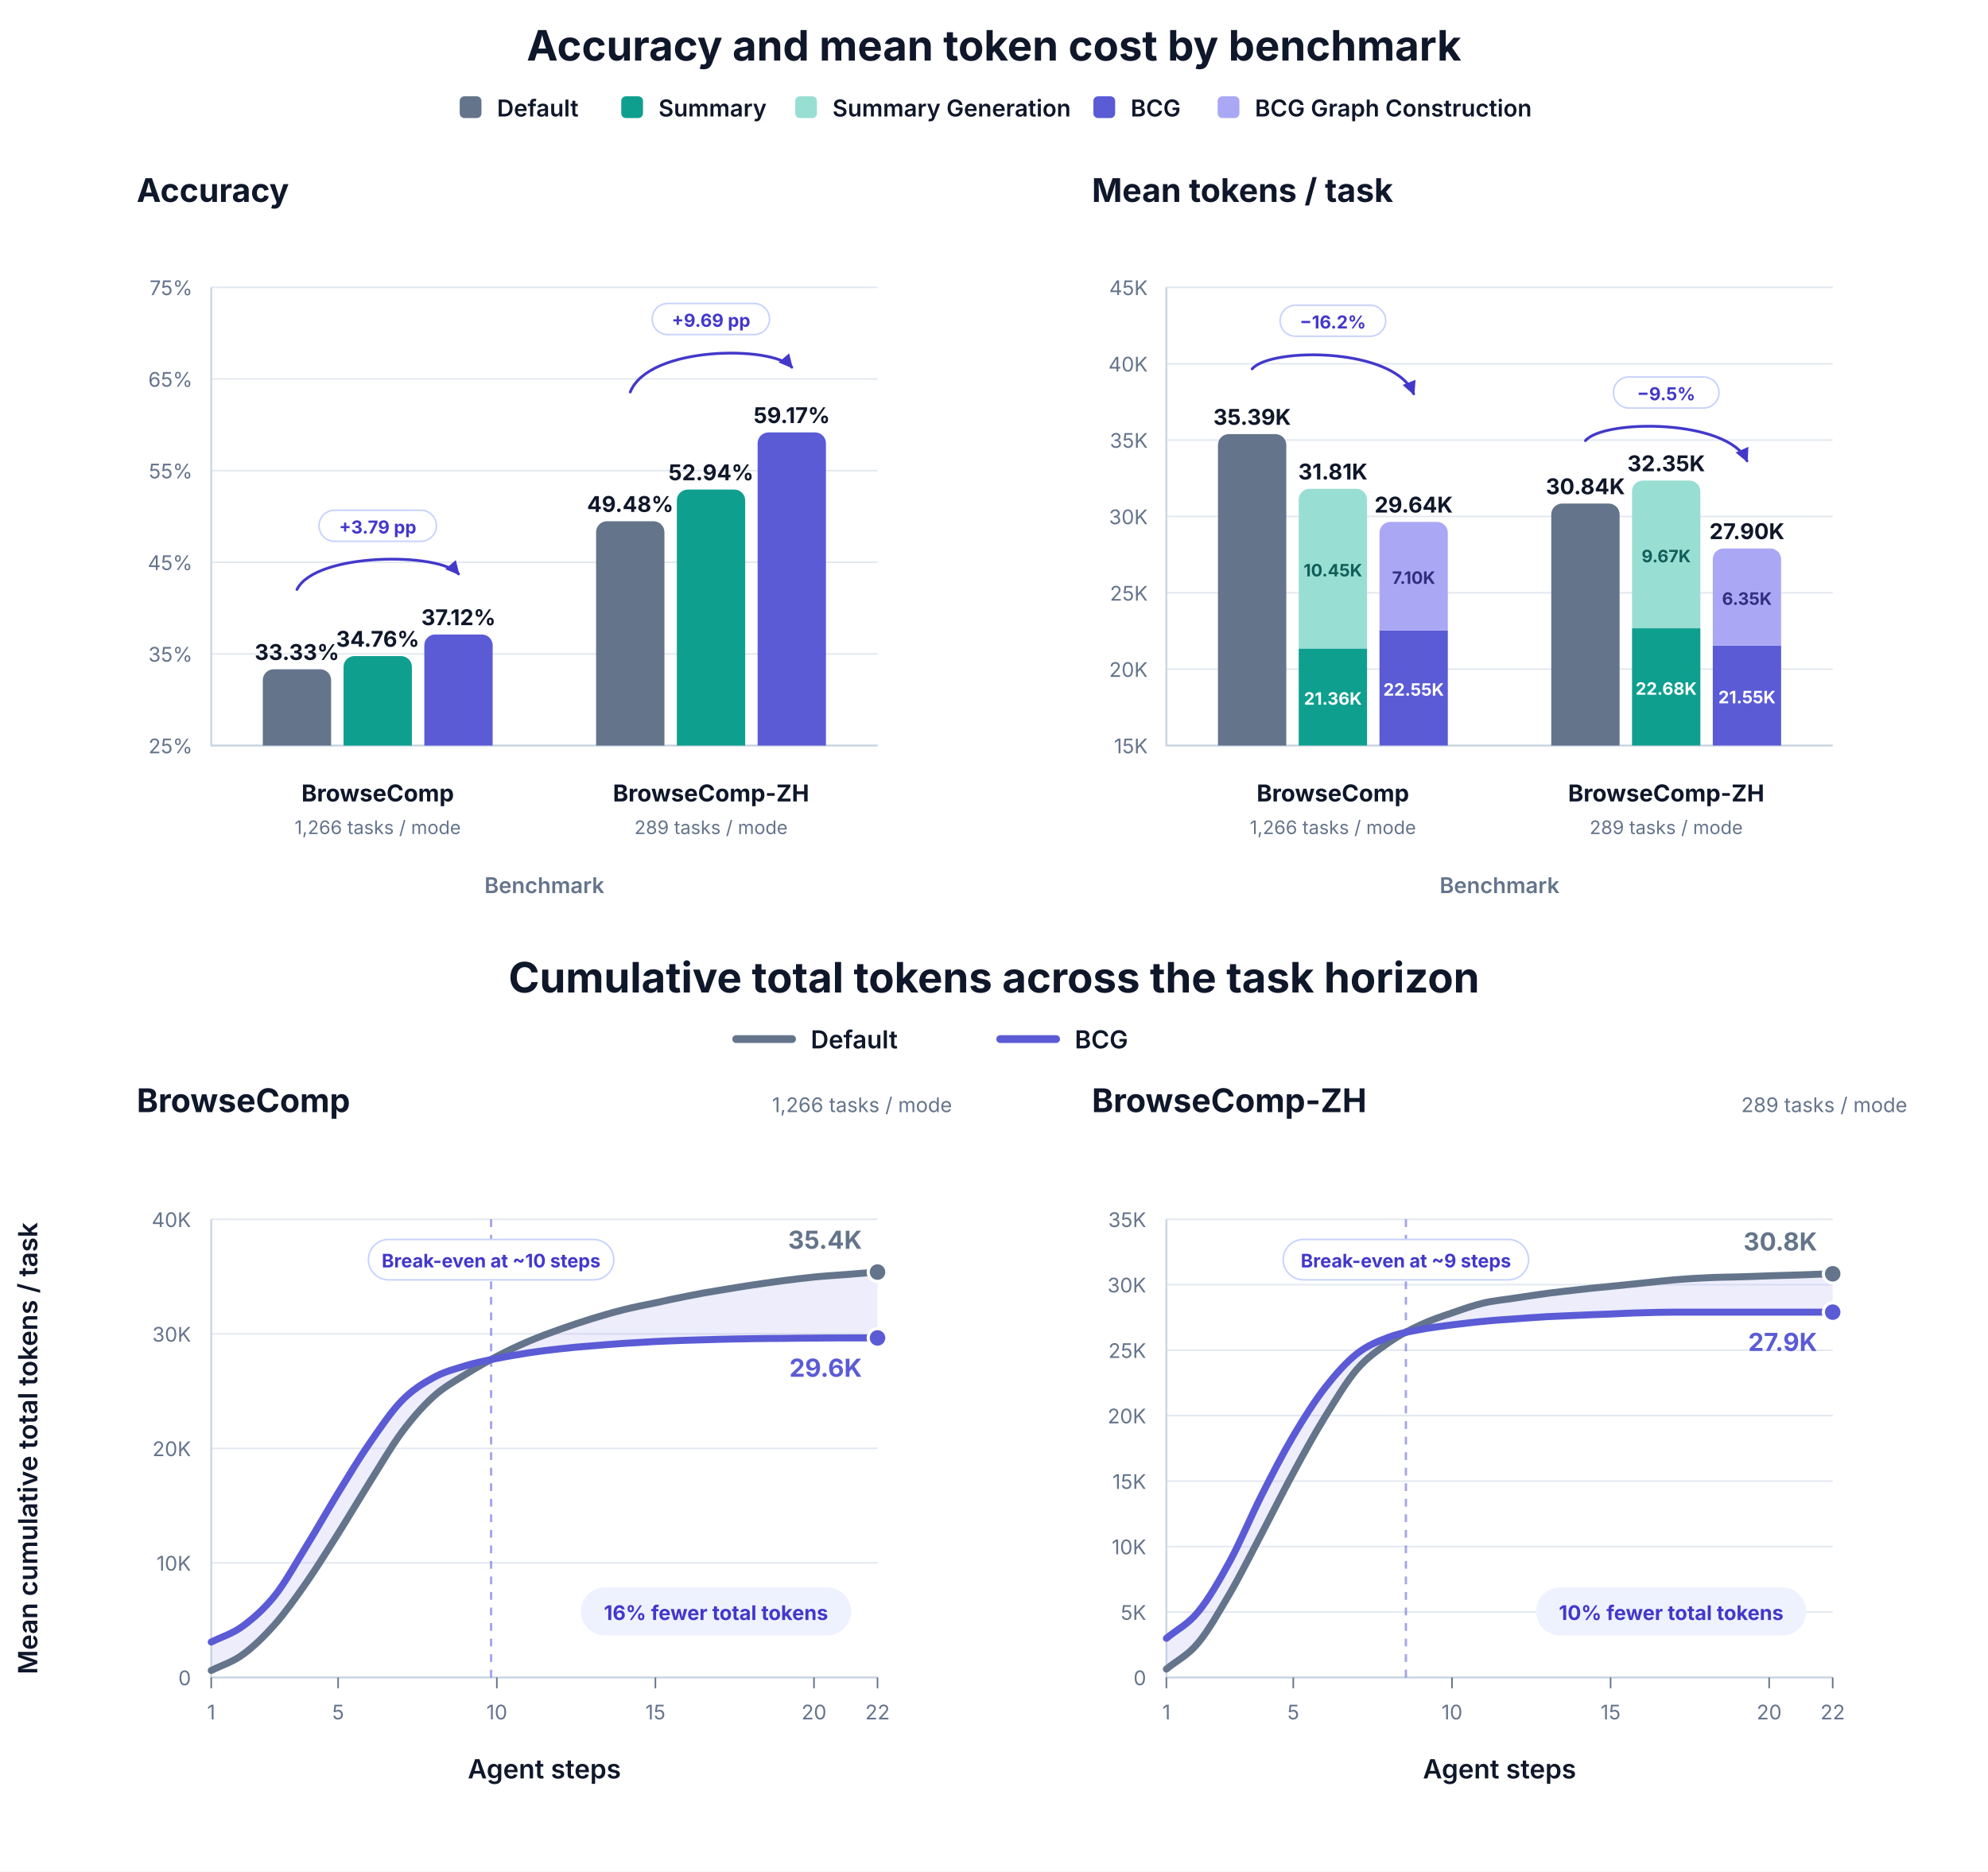
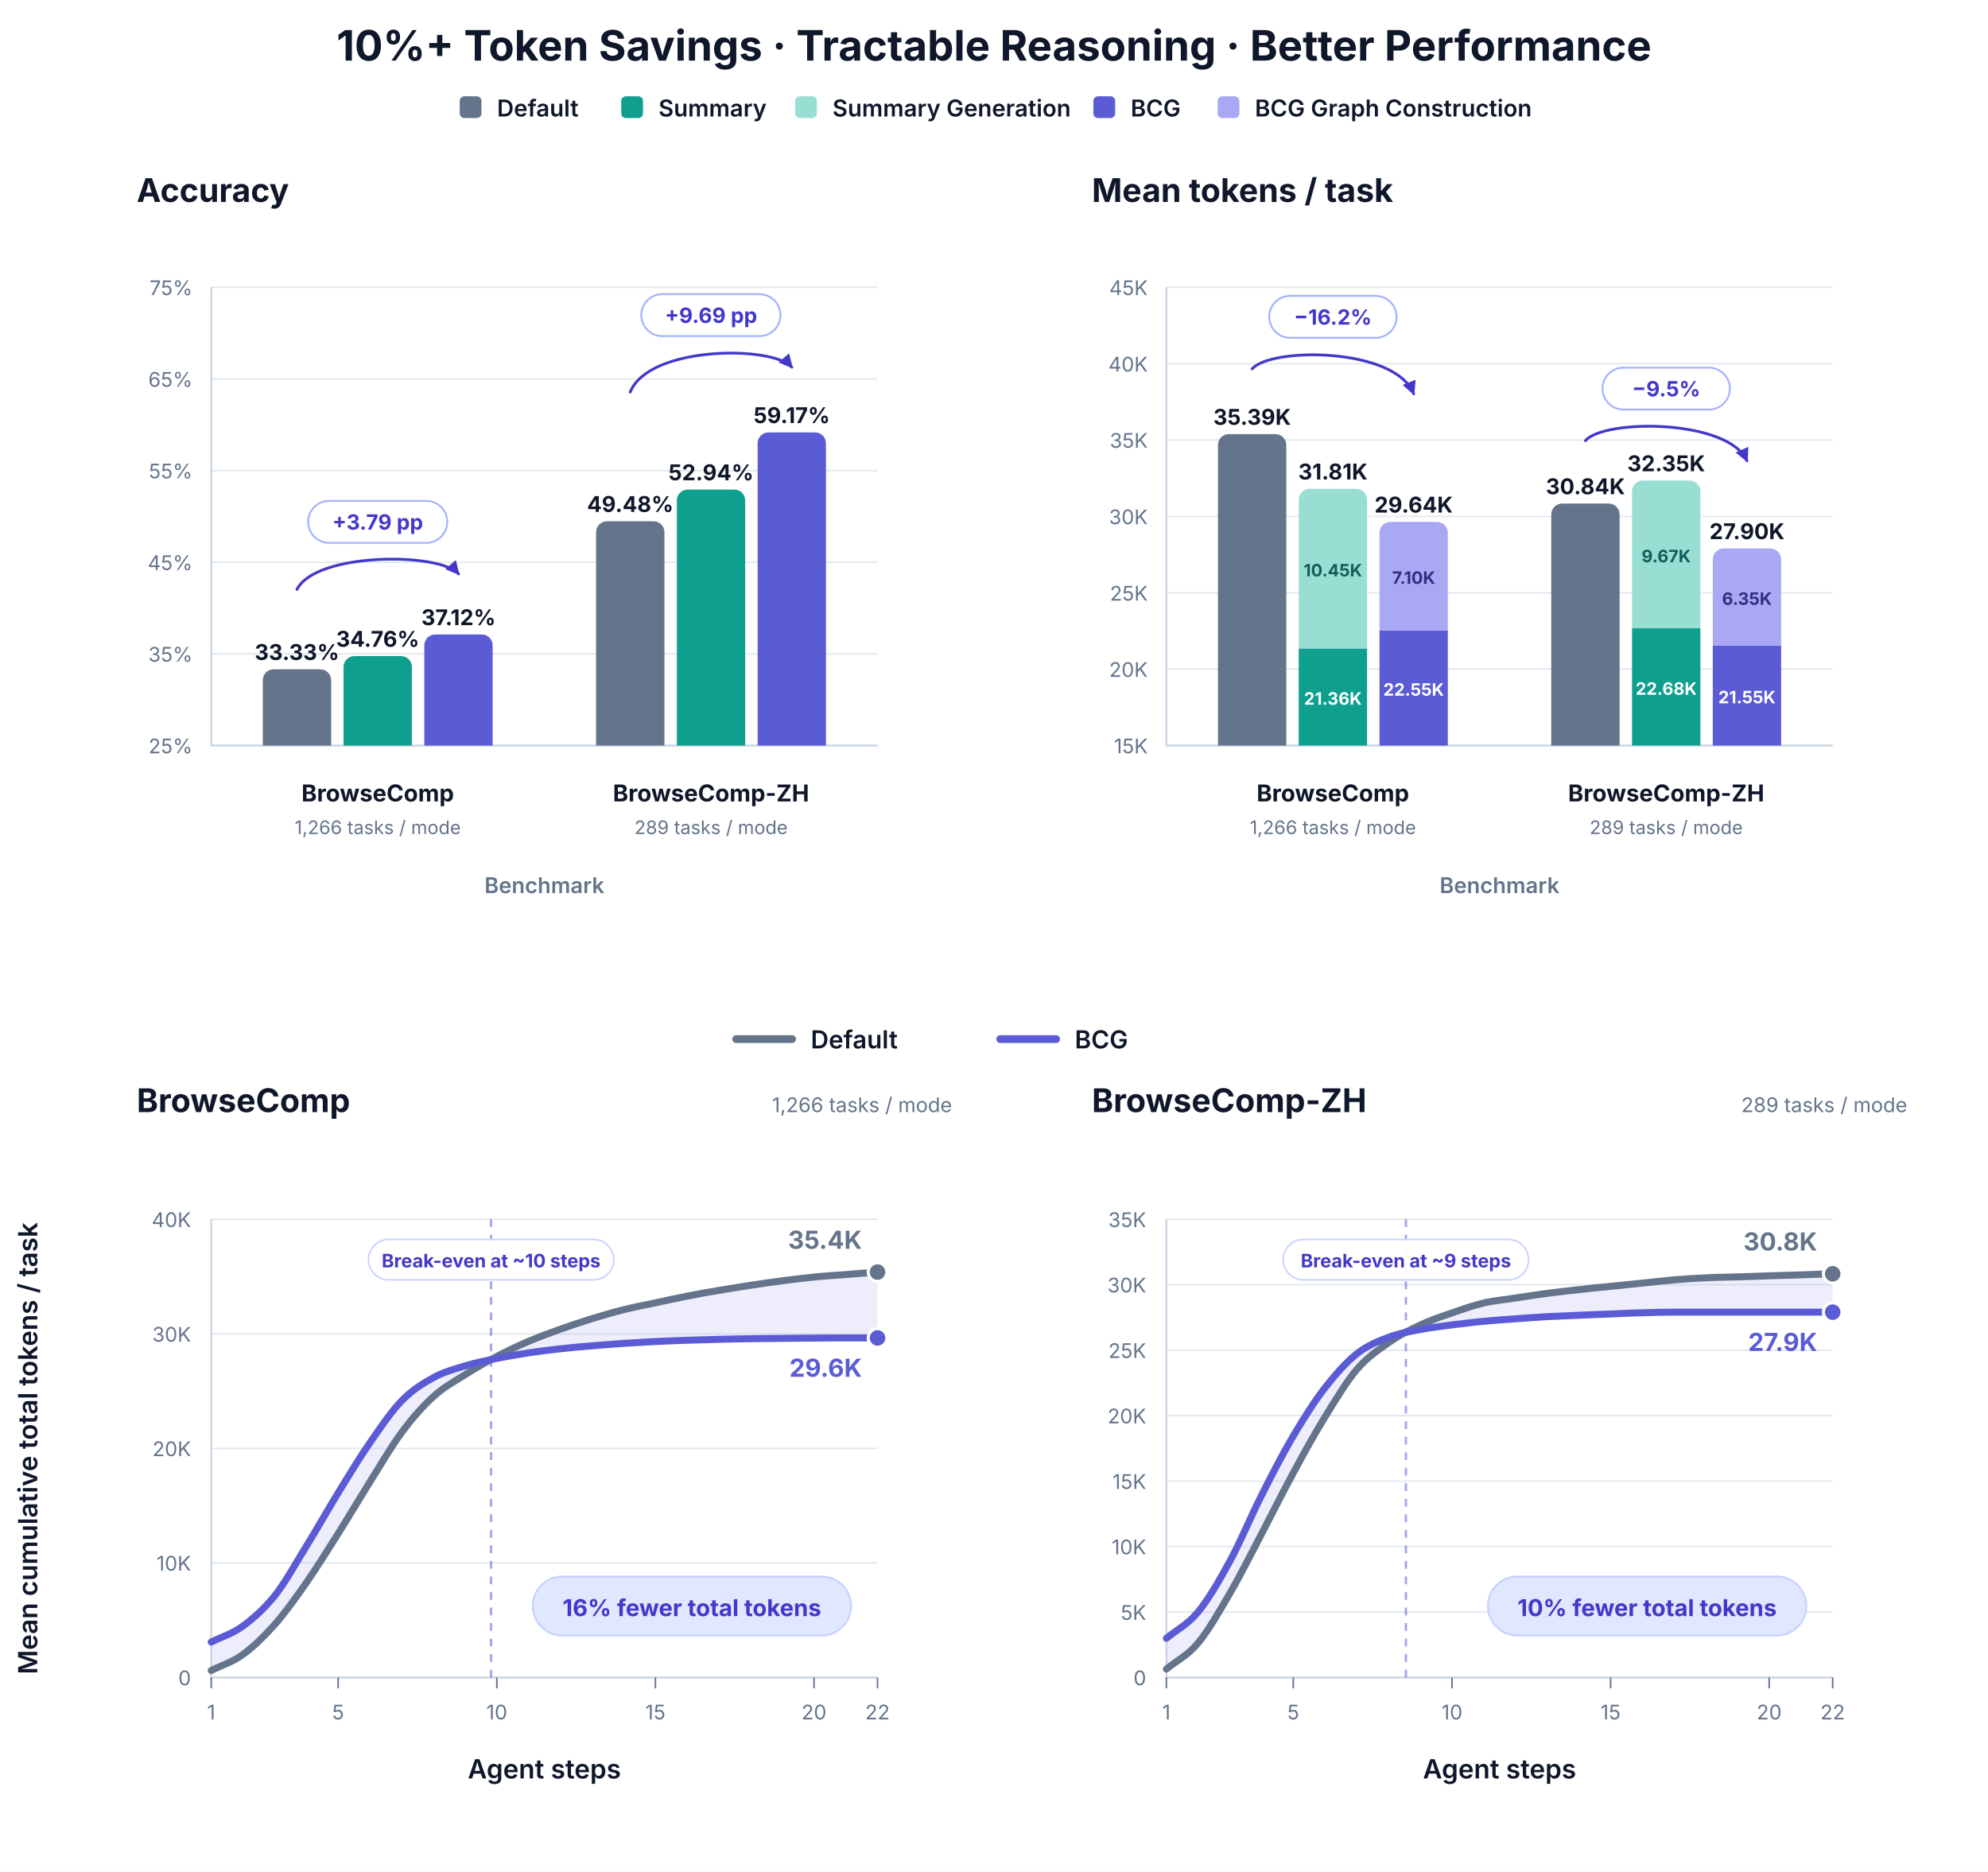
<svg xmlns="http://www.w3.org/2000/svg" width="1280" height="1205" viewBox="0 0 1280 1205" role="img" aria-labelledby="title desc">
  <rect width="1280" height="1205" fill="#ffffff" />
  <g font-family="Inter,Arial,sans-serif">
    <defs>
      <marker id="improvement-arrow" viewBox="0 0 8 8" refX="7" refY="4" markerWidth="5" markerHeight="5" orient="auto">
        <path d="M0 0L8 4L0 8Z" fill="#4338ca" />
      </marker>
    </defs>
-     <text x="640" y="39" text-anchor="middle" fill="#0f172a" font-size="27" font-weight="700">Accuracy and mean token cost by benchmark</text>
+     <text x="640" y="39" text-anchor="middle" fill="#0f172a" font-size="27" font-weight="700">10%+ Token Savings · Tractable Reasoning · Better Performance</text>
    <rect x="296" y="62" width="14" height="14" rx="3" fill="#64748b" />
    <text x="320" y="75" fill="#0f172a" font-size="15" font-weight="600">Default</text>
    <rect x="400" y="62" width="14" height="14" rx="3" fill="#0f9f8f" />
    <text x="424" y="75" fill="#0f172a" font-size="15" font-weight="600">Summary</text>
    <rect x="512" y="62" width="14" height="14" rx="3" fill="#99ded3" />
    <text x="536" y="75" fill="#0f172a" font-size="15" font-weight="600">Summary Generation</text>
    <rect x="704" y="62" width="14" height="14" rx="3" fill="#5b5bd6" />
    <text x="728" y="75" fill="#0f172a" font-size="15" font-weight="600">BCG</text>
    <rect x="784" y="62" width="14" height="14" rx="3" fill="#aaa8f4" />
    <text x="808" y="75" fill="#0f172a" font-size="15" font-weight="600">BCG Graph Construction</text>
    <text x="88" y="130" fill="#0f172a" font-size="21" font-weight="700">Accuracy</text>
    <text x="703" y="130" fill="#0f172a" font-size="21" font-weight="700">Mean tokens / task</text>
    <path d="M136.0 480.0H565.0" stroke="#e2e8f0" stroke-width="1" />
    <text x="124.0" y="485.0" text-anchor="end" fill="#64748b" font-size="13">25%</text>
    <path d="M136.0 421.0H565.0" stroke="#e2e8f0" stroke-width="1" />
    <text x="124.0" y="426.0" text-anchor="end" fill="#64748b" font-size="13">35%</text>
    <path d="M136.0 362.0H565.0" stroke="#e2e8f0" stroke-width="1" />
    <text x="124.0" y="367.0" text-anchor="end" fill="#64748b" font-size="13">45%</text>
    <path d="M136.0 303.0H565.0" stroke="#e2e8f0" stroke-width="1" />
    <text x="124.0" y="308.0" text-anchor="end" fill="#64748b" font-size="13">55%</text>
    <path d="M136.0 244.0H565.0" stroke="#e2e8f0" stroke-width="1" />
    <text x="124.0" y="249.0" text-anchor="end" fill="#64748b" font-size="13">65%</text>
    <path d="M136.0 185.0H565.0" stroke="#e2e8f0" stroke-width="1" />
    <text x="124.0" y="190.0" text-anchor="end" fill="#64748b" font-size="13">75%</text>
    <path d="M751.0 480.0H1180.0" stroke="#e2e8f0" stroke-width="1" />
    <text x="739.0" y="485.0" text-anchor="end" fill="#64748b" font-size="13">15K</text>
    <path d="M751.0 430.8H1180.0" stroke="#e2e8f0" stroke-width="1" />
    <text x="739.0" y="435.8" text-anchor="end" fill="#64748b" font-size="13">20K</text>
    <path d="M751.0 381.7H1180.0" stroke="#e2e8f0" stroke-width="1" />
    <text x="739.0" y="386.7" text-anchor="end" fill="#64748b" font-size="13">25K</text>
    <path d="M751.0 332.5H1180.0" stroke="#e2e8f0" stroke-width="1" />
    <text x="739.0" y="337.5" text-anchor="end" fill="#64748b" font-size="13">30K</text>
    <path d="M751.0 283.3H1180.0" stroke="#e2e8f0" stroke-width="1" />
    <text x="739.0" y="288.3" text-anchor="end" fill="#64748b" font-size="13">35K</text>
    <path d="M751.0 234.2H1180.0" stroke="#e2e8f0" stroke-width="1" />
    <text x="739.0" y="239.2" text-anchor="end" fill="#64748b" font-size="13">40K</text>
    <path d="M751.0 185.0H1180.0" stroke="#e2e8f0" stroke-width="1" />
    <text x="739.0" y="190.0" text-anchor="end" fill="#64748b" font-size="13">45K</text>
    <path d="M136.0 185.0V480.0H565.0" fill="none" stroke="#cbd5e1" stroke-width="1.2" />
    <path d="M751.0 185.0V480.0H1180.0" fill="none" stroke="#cbd5e1" stroke-width="1.2" />
    <path d="M169.2 480.0V437.9a7 7 0 0 1 7 -7h30.0a7 7 0 0 1 7 7V480.0Z" fill="#64748b" />
    <text x="191.2" y="424.9" text-anchor="middle" fill="#0f172a" font-size="14" font-weight="700">33.33%</text>
    <path d="M221.2 480.0V429.4a7 7 0 0 1 7 -7h30.0a7 7 0 0 1 7 7V480.0Z" fill="#0f9f8f" />
    <text x="243.2" y="416.4" text-anchor="middle" fill="#0f172a" font-size="14" font-weight="700">34.76%</text>
    <path d="M273.2 480.0V415.5a7 7 0 0 1 7 -7h30.0a7 7 0 0 1 7 7V480.0Z" fill="#5b5bd6" />
    <text x="295.2" y="402.5" text-anchor="middle" fill="#0f172a" font-size="14" font-weight="700">37.12%</text>
    <text x="243.2" y="516" text-anchor="middle" fill="#0f172a" font-size="15" font-weight="700">BrowseComp</text>
    <text x="243.2" y="537" text-anchor="middle" fill="#64748b" font-size="12">1,266 tasks / mode</text>
    <path d="M191.2 379.5 C203.2 355.5, 283.2 355.5, 295.2 369.5" fill="none" stroke="#4338ca" stroke-width="1.8" stroke-linecap="round" marker-end="url(#improvement-arrow)" />
-     <rect x="205.4" y="328.5" width="75.6" height="20" rx="10" fill="#ffffff" stroke="#c7d2fe" />
-     <text x="243.2" y="343.5" text-anchor="middle" fill="#4338ca" font-size="11.5" font-weight="700">+3.79 pp</text>
+     <rect x="198.4" y="322.5" width="89.6" height="27" rx="13.5" fill="#ffffff" stroke="#a5b4fc" stroke-width="1.2" />
+     <text x="243.2" y="341.0" text-anchor="middle" fill="#4338ca" font-size="13.5" font-weight="700">+3.79 pp</text>
    <path d="M784.2 480.0V286.5a7 7 0 0 1 7 -7h30.0a7 7 0 0 1 7 7V480.0Z" fill="#64748b" />
    <text x="806.2" y="273.5" text-anchor="middle" fill="#0f172a" font-size="14" font-weight="700">35.39K</text>
    <rect x="836.2" y="417.5" width="44.0" height="62.5" fill="#0f9f8f" />
    <path d="M836.2 417.5V321.7a7 7 0 0 1 7 -7h30.0a7 7 0 0 1 7 7V417.5Z" fill="#99ded3" />
    <text x="858.2" y="308.7" text-anchor="middle" fill="#0f172a" font-size="14" font-weight="700">31.81K</text>
    <text x="858.2" y="453.7" text-anchor="middle" fill="#ffffff" font-size="11" font-weight="700">21.36K</text>
    <text x="858.2" y="371.1" text-anchor="middle" fill="#115e59" font-size="11" font-weight="700">10.45K</text>
    <rect x="888.2" y="405.8" width="44.0" height="74.2" fill="#5b5bd6" />
    <path d="M888.2 405.8V343.0a7 7 0 0 1 7 -7h30.0a7 7 0 0 1 7 7V405.8Z" fill="#aaa8f4" />
    <text x="910.2" y="330.0" text-anchor="middle" fill="#0f172a" font-size="14" font-weight="700">29.64K</text>
    <text x="910.2" y="447.9" text-anchor="middle" fill="#ffffff" font-size="11" font-weight="700">22.55K</text>
    <text x="910.2" y="375.9" text-anchor="middle" fill="#312e81" font-size="11" font-weight="700">7.10K</text>
    <text x="858.2" y="516" text-anchor="middle" fill="#0f172a" font-size="15" font-weight="700">BrowseComp</text>
    <text x="858.2" y="537" text-anchor="middle" fill="#64748b" font-size="12">1,266 tasks / mode</text>
    <path d="M806.2 237.5 C818.2 223.5, 898.2 223.5, 910.2 253.5" fill="none" stroke="#4338ca" stroke-width="1.8" stroke-linecap="round" marker-end="url(#improvement-arrow)" />
-     <rect x="824.2" y="196.5" width="68.0" height="20" rx="10" fill="#ffffff" stroke="#c7d2fe" />
-     <text x="858.2" y="211.5" text-anchor="middle" fill="#4338ca" font-size="11.5" font-weight="700">−16.2%</text>
+     <rect x="817.2" y="190.5" width="82.0" height="27" rx="13.5" fill="#ffffff" stroke="#a5b4fc" stroke-width="1.2" />
+     <text x="858.2" y="209.0" text-anchor="middle" fill="#4338ca" font-size="13.5" font-weight="700">−16.2%</text>
    <path d="M383.8 480.0V342.6a7 7 0 0 1 7 -7h30.0a7 7 0 0 1 7 7V480.0Z" fill="#64748b" />
    <text x="405.8" y="329.6" text-anchor="middle" fill="#0f172a" font-size="14" font-weight="700">49.48%</text>
    <path d="M435.8 480.0V322.2a7 7 0 0 1 7 -7h30.0a7 7 0 0 1 7 7V480.0Z" fill="#0f9f8f" />
    <text x="457.8" y="309.2" text-anchor="middle" fill="#0f172a" font-size="14" font-weight="700">52.94%</text>
    <path d="M487.8 480.0V285.4a7 7 0 0 1 7 -7h30.0a7 7 0 0 1 7 7V480.0Z" fill="#5b5bd6" />
    <text x="509.8" y="272.4" text-anchor="middle" fill="#0f172a" font-size="14" font-weight="700">59.17%</text>
    <text x="457.8" y="516" text-anchor="middle" fill="#0f172a" font-size="15" font-weight="700">BrowseComp-ZH</text>
    <text x="457.8" y="537" text-anchor="middle" fill="#64748b" font-size="12">289 tasks / mode</text>
    <path d="M405.8 252.4 C417.8 222.4, 497.8 222.4, 509.8 236.4" fill="none" stroke="#4338ca" stroke-width="1.8" stroke-linecap="round" marker-end="url(#improvement-arrow)" />
-     <rect x="419.9" y="195.4" width="75.6" height="20" rx="10" fill="#ffffff" stroke="#c7d2fe" />
-     <text x="457.8" y="210.4" text-anchor="middle" fill="#4338ca" font-size="11.5" font-weight="700">+9.69 pp</text>
+     <rect x="412.9" y="189.4" width="89.6" height="27" rx="13.5" fill="#ffffff" stroke="#a5b4fc" stroke-width="1.2" />
+     <text x="457.8" y="207.9" text-anchor="middle" fill="#4338ca" font-size="13.5" font-weight="700">+9.69 pp</text>
    <path d="M998.8 480.0V331.2a7 7 0 0 1 7 -7h30.0a7 7 0 0 1 7 7V480.0Z" fill="#64748b" />
    <text x="1020.8" y="318.2" text-anchor="middle" fill="#0f172a" font-size="14" font-weight="700">30.84K</text>
    <rect x="1050.8" y="404.5" width="44.0" height="75.5" fill="#0f9f8f" />
    <path d="M1050.8 404.5V316.4a7 7 0 0 1 7 -7h30.0a7 7 0 0 1 7 7V404.5Z" fill="#99ded3" />
    <text x="1072.8" y="303.4" text-anchor="middle" fill="#0f172a" font-size="14" font-weight="700">32.35K</text>
    <text x="1072.8" y="447.3" text-anchor="middle" fill="#ffffff" font-size="11" font-weight="700">22.68K</text>
    <text x="1072.8" y="362.0" text-anchor="middle" fill="#115e59" font-size="11" font-weight="700">9.67K</text>
    <rect x="1102.8" y="415.6" width="44.0" height="64.4" fill="#5b5bd6" />
    <path d="M1102.8 415.6V360.1a7 7 0 0 1 7 -7h30.0a7 7 0 0 1 7 7V415.6Z" fill="#aaa8f4" />
    <text x="1124.8" y="347.1" text-anchor="middle" fill="#0f172a" font-size="14" font-weight="700">27.90K</text>
    <text x="1124.8" y="452.8" text-anchor="middle" fill="#ffffff" font-size="11" font-weight="700">21.55K</text>
    <text x="1124.8" y="389.4" text-anchor="middle" fill="#312e81" font-size="11" font-weight="700">6.35K</text>
    <text x="1072.8" y="516" text-anchor="middle" fill="#0f172a" font-size="15" font-weight="700">BrowseComp-ZH</text>
    <text x="1072.8" y="537" text-anchor="middle" fill="#64748b" font-size="12">289 tasks / mode</text>
    <path d="M1020.8 283.7 C1032.8 269.7, 1112.8 269.7, 1124.8 296.7" fill="none" stroke="#4338ca" stroke-width="1.8" stroke-linecap="round" marker-end="url(#improvement-arrow)" />
-     <rect x="1038.8" y="242.7" width="68.0" height="20" rx="10" fill="#ffffff" stroke="#c7d2fe" />
-     <text x="1072.8" y="257.7" text-anchor="middle" fill="#4338ca" font-size="11.5" font-weight="700">−9.5%</text>
+     <rect x="1031.8" y="236.7" width="82.0" height="27" rx="13.5" fill="#ffffff" stroke="#a5b4fc" stroke-width="1.2" />
+     <text x="1072.8" y="255.2" text-anchor="middle" fill="#4338ca" font-size="13.5" font-weight="700">−9.5%</text>
    <text x="350.5" y="575" text-anchor="middle" fill="#64748b" font-size="14" font-weight="600">Benchmark</text>
    <text x="965.5" y="575" text-anchor="middle" fill="#64748b" font-size="14" font-weight="600">Benchmark</text>
  </g>
  <g font-family="Inter,Arial,sans-serif" transform="translate(0 600)">
-     <text x="640" y="39" text-anchor="middle" fill="#0f172a" font-size="27" font-weight="700">Cumulative total tokens across the task horizon</text>
    <path d="M474 69H510" stroke="#64748b" stroke-width="5" stroke-linecap="round" />
    <text x="522" y="75" fill="#0f172a" font-size="16" font-weight="600">Default</text>
    <path d="M644 69H680" stroke="#5b5bd6" stroke-width="5" stroke-linecap="round" />
    <text x="692" y="75" fill="#0f172a" font-size="16" font-weight="600">BCG</text>
    <text x="24" y="332.5" transform="rotate(-90 24 332.5)" text-anchor="middle" fill="#0f172a" font-size="17" font-weight="600">Mean cumulative total tokens / task</text>
    <text x="88" y="116" fill="#0f172a" font-size="21" font-weight="700">BrowseComp</text>
    <text x="613" y="116" text-anchor="end" fill="#64748b" font-size="13">1,266 tasks / mode</text>
    <path d="M136.0 480.0H565.0" stroke="#e2e8f0" stroke-width="1" />
    <text x="123.0" y="485.0" text-anchor="end" fill="#64748b" font-size="13">0</text>
    <path d="M136.0 406.2H565.0" stroke="#e2e8f0" stroke-width="1" />
    <text x="123.0" y="411.2" text-anchor="end" fill="#64748b" font-size="13">10K</text>
    <path d="M136.0 332.5H565.0" stroke="#e2e8f0" stroke-width="1" />
    <text x="123.0" y="337.5" text-anchor="end" fill="#64748b" font-size="13">20K</text>
    <path d="M136.0 258.8H565.0" stroke="#e2e8f0" stroke-width="1" />
    <text x="123.0" y="263.8" text-anchor="end" fill="#64748b" font-size="13">30K</text>
    <path d="M136.0 185.0H565.0" stroke="#e2e8f0" stroke-width="1" />
    <text x="123.0" y="190.0" text-anchor="end" fill="#64748b" font-size="13">40K</text>
    <path d="M136.0 185.0V480.0H565.0" fill="none" stroke="#cbd5e1" stroke-width="1.2" />
    <path d="M136.0 480.0v7" stroke="#64748b" stroke-width="1" />
    <text x="136.0" y="507.0" text-anchor="middle" fill="#64748b" font-size="13">1</text>
    <path d="M217.7 480.0v7" stroke="#64748b" stroke-width="1" />
    <text x="217.7" y="507.0" text-anchor="middle" fill="#64748b" font-size="13">5</text>
    <path d="M319.9 480.0v7" stroke="#64748b" stroke-width="1" />
    <text x="319.9" y="507.0" text-anchor="middle" fill="#64748b" font-size="13">10</text>
    <path d="M422.0 480.0v7" stroke="#64748b" stroke-width="1" />
    <text x="422.0" y="507.0" text-anchor="middle" fill="#64748b" font-size="13">15</text>
    <path d="M524.1 480.0v7" stroke="#64748b" stroke-width="1" />
    <text x="524.1" y="507.0" text-anchor="middle" fill="#64748b" font-size="13">20</text>
    <path d="M565.0 480.0v7" stroke="#64748b" stroke-width="1" />
    <text x="565.0" y="507.0" text-anchor="middle" fill="#64748b" font-size="13">22</text>
    <path d="M316.2 185.0V480.0" stroke="#5b5bd6" stroke-opacity="0.55" stroke-width="1.5" stroke-dasharray="5 5" />
    <rect x="237.2" y="198.0" width="158" height="26" rx="13" fill="#ffffff" fill-opacity="0.94" stroke="#c7d2fe" />
    <text x="316.2" y="216.0" text-anchor="middle" fill="#4338ca" font-size="12" font-weight="700">Break-even at ~10 steps</text>
    <path d="M136.0,475.5 C142.8,472.1 149.6,470.2 156.4,465.2 C163.2,460.3 170.0,453.6 176.9,445.9 C183.7,438.2 190.5,428.6 197.3,418.9 C204.1,409.1 210.9,398.1 217.7,387.4 C224.5,376.6 231.3,365.1 238.1,354.2 C245.0,343.4 251.8,331.4 258.6,322.3 C265.4,313.1 272.2,305.4 279.0,299.2 C285.8,293.0 292.6,289.4 299.4,285.1 C306.2,280.8 313.0,276.9 319.9,273.3 C326.7,269.7 333.5,266.5 340.3,263.6 C347.1,260.7 353.9,258.2 360.7,255.8 C367.5,253.4 374.3,251.1 381.1,249.0 C388.0,246.9 394.8,244.9 401.6,243.2 C408.4,241.5 415.2,240.2 422.0,238.8 C428.8,237.3 435.6,235.8 442.4,234.5 C449.2,233.1 456.0,231.9 462.9,230.8 C469.7,229.6 476.5,228.6 483.3,227.5 C490.1,226.5 496.9,225.5 503.7,224.6 C510.5,223.7 517.3,222.9 524.1,222.2 C531.0,221.5 537.8,221.1 544.6,220.6 C551.4,220.0 558.2,219.5 565.0,219.0 L565.0,261.4 C558.2,261.4 551.4,261.4 544.6,261.4 C537.8,261.4 531.0,261.4 524.1,261.5 C517.3,261.5 510.5,261.6 503.7,261.7 C496.9,261.7 490.1,261.8 483.3,261.9 C476.5,262.0 469.7,262.1 462.9,262.3 C456.0,262.5 449.2,262.7 442.4,262.9 C435.6,263.1 428.8,263.4 422.0,263.7 C415.2,264.1 408.4,264.5 401.6,264.9 C394.8,265.4 388.0,265.9 381.1,266.5 C374.3,267.0 367.5,267.6 360.7,268.4 C353.9,269.1 347.1,270.0 340.3,271.0 C333.5,272.1 326.7,273.2 319.9,274.6 C313.0,276.0 306.2,277.3 299.4,279.4 C292.6,281.5 285.8,283.2 279.0,287.0 C272.2,290.7 265.4,294.9 258.6,301.9 C251.8,308.9 245.0,319.1 238.1,329.0 C231.3,338.8 224.5,350.1 217.7,361.2 C210.9,372.3 204.1,384.4 197.3,395.4 C190.5,406.4 183.7,418.8 176.9,427.4 C170.0,435.9 163.2,441.9 156.4,446.9 C149.6,451.9 142.8,453.8 136.0,457.2 Z" fill="#aaa8f4" fill-opacity="0.20" />
    <path d="M136.0,475.5 C142.8,472.1 149.6,470.2 156.4,465.2 C163.2,460.3 170.0,453.6 176.9,445.9 C183.7,438.2 190.5,428.6 197.3,418.9 C204.1,409.1 210.9,398.1 217.7,387.4 C224.5,376.6 231.3,365.1 238.1,354.2 C245.0,343.4 251.8,331.4 258.6,322.3 C265.4,313.1 272.2,305.4 279.0,299.2 C285.8,293.0 292.6,289.4 299.4,285.1 C306.2,280.8 313.0,276.9 319.9,273.3 C326.7,269.7 333.5,266.5 340.3,263.6 C347.1,260.7 353.9,258.2 360.7,255.8 C367.5,253.4 374.3,251.1 381.1,249.0 C388.0,246.9 394.8,244.9 401.6,243.2 C408.4,241.5 415.2,240.2 422.0,238.8 C428.8,237.3 435.6,235.8 442.4,234.5 C449.2,233.1 456.0,231.9 462.9,230.8 C469.7,229.6 476.5,228.6 483.3,227.5 C490.1,226.5 496.9,225.5 503.7,224.6 C510.5,223.7 517.3,222.9 524.1,222.2 C531.0,221.5 537.8,221.1 544.6,220.6 C551.4,220.0 558.2,219.5 565.0,219.0" fill="none" stroke="#64748b" stroke-width="4.5" stroke-linecap="round" />
    <path d="M136.0,457.2 C142.8,453.8 149.6,451.9 156.4,446.9 C163.2,441.9 170.0,435.9 176.9,427.4 C183.7,418.8 190.5,406.4 197.3,395.4 C204.1,384.4 210.9,372.3 217.7,361.2 C224.5,350.1 231.3,338.8 238.1,329.0 C245.0,319.1 251.8,308.9 258.6,301.9 C265.4,294.9 272.2,290.7 279.0,287.0 C285.8,283.2 292.6,281.5 299.4,279.4 C306.2,277.3 313.0,276.0 319.9,274.6 C326.7,273.2 333.5,272.1 340.3,271.0 C347.1,270.0 353.9,269.1 360.7,268.4 C367.5,267.6 374.3,267.0 381.1,266.5 C388.0,265.9 394.8,265.4 401.6,264.9 C408.4,264.5 415.2,264.1 422.0,263.7 C428.8,263.4 435.6,263.1 442.4,262.9 C449.2,262.7 456.0,262.5 462.9,262.3 C469.7,262.1 476.5,262.0 483.3,261.9 C490.1,261.8 496.9,261.7 503.7,261.7 C510.5,261.6 517.3,261.5 524.1,261.5 C531.0,261.4 537.8,261.4 544.6,261.4 C551.4,261.4 558.2,261.4 565.0,261.4" fill="none" stroke="#5b5bd6" stroke-width="4.5" stroke-linecap="round" />
    <circle cx="565.0" cy="219.0" r="6" fill="#64748b" stroke="#ffffff" stroke-width="2" />
    <text x="555.0" y="204.0" text-anchor="end" fill="#64748b" font-size="16" font-weight="700">35.4K</text>
    <circle cx="565.0" cy="261.4" r="6" fill="#5b5bd6" stroke="#ffffff" stroke-width="2" />
    <text x="555.0" y="286.4" text-anchor="end" fill="#5b5bd6" font-size="16" font-weight="700">29.6K</text>
-     <rect x="374.0" y="422.0" width="174" height="31" rx="15.5" fill="#eef2ff" />
-     <text x="461.0" y="443.0" text-anchor="middle" fill="#4338ca" font-size="13" font-weight="700">16% fewer total tokens</text>
+     <rect x="343.0" y="415.0" width="205" height="38" rx="19" fill="#e0e7ff" stroke="#c7d2fe" stroke-width="1.2" />
+     <text x="445.5" y="440.5" text-anchor="middle" fill="#4338ca" font-size="15" font-weight="700">16% fewer total tokens</text>
    <text x="350.5" y="545" text-anchor="middle" fill="#0f172a" font-size="17" font-weight="600">Agent steps</text>
    <text x="703" y="116" fill="#0f172a" font-size="21" font-weight="700">BrowseComp-ZH</text>
    <text x="1228" y="116" text-anchor="end" fill="#64748b" font-size="13">289 tasks / mode</text>
    <path d="M751.0 480.0H1180.0" stroke="#e2e8f0" stroke-width="1" />
    <text x="738.0" y="485.0" text-anchor="end" fill="#64748b" font-size="13">0</text>
    <path d="M751.0 437.9H1180.0" stroke="#e2e8f0" stroke-width="1" />
    <text x="738.0" y="442.9" text-anchor="end" fill="#64748b" font-size="13">5K</text>
    <path d="M751.0 395.7H1180.0" stroke="#e2e8f0" stroke-width="1" />
    <text x="738.0" y="400.7" text-anchor="end" fill="#64748b" font-size="13">10K</text>
    <path d="M751.0 353.6H1180.0" stroke="#e2e8f0" stroke-width="1" />
    <text x="738.0" y="358.6" text-anchor="end" fill="#64748b" font-size="13">15K</text>
    <path d="M751.0 311.4H1180.0" stroke="#e2e8f0" stroke-width="1" />
    <text x="738.0" y="316.4" text-anchor="end" fill="#64748b" font-size="13">20K</text>
    <path d="M751.0 269.3H1180.0" stroke="#e2e8f0" stroke-width="1" />
    <text x="738.0" y="274.3" text-anchor="end" fill="#64748b" font-size="13">25K</text>
    <path d="M751.0 227.1H1180.0" stroke="#e2e8f0" stroke-width="1" />
    <text x="738.0" y="232.1" text-anchor="end" fill="#64748b" font-size="13">30K</text>
    <path d="M751.0 185.0H1180.0" stroke="#e2e8f0" stroke-width="1" />
    <text x="738.0" y="190.0" text-anchor="end" fill="#64748b" font-size="13">35K</text>
    <path d="M751.0 185.0V480.0H1180.0" fill="none" stroke="#cbd5e1" stroke-width="1.2" />
    <path d="M751.0 480.0v7" stroke="#64748b" stroke-width="1" />
    <text x="751.0" y="507.0" text-anchor="middle" fill="#64748b" font-size="13">1</text>
    <path d="M832.7 480.0v7" stroke="#64748b" stroke-width="1" />
    <text x="832.7" y="507.0" text-anchor="middle" fill="#64748b" font-size="13">5</text>
    <path d="M934.9 480.0v7" stroke="#64748b" stroke-width="1" />
    <text x="934.9" y="507.0" text-anchor="middle" fill="#64748b" font-size="13">10</text>
    <path d="M1037.0 480.0v7" stroke="#64748b" stroke-width="1" />
    <text x="1037.0" y="507.0" text-anchor="middle" fill="#64748b" font-size="13">15</text>
    <path d="M1139.1 480.0v7" stroke="#64748b" stroke-width="1" />
    <text x="1139.1" y="507.0" text-anchor="middle" fill="#64748b" font-size="13">20</text>
    <path d="M1180.0 480.0v7" stroke="#64748b" stroke-width="1" />
    <text x="1180.0" y="507.0" text-anchor="middle" fill="#64748b" font-size="13">22</text>
    <path d="M905.2 185.0V480.0" stroke="#5b5bd6" stroke-opacity="0.55" stroke-width="1.5" stroke-dasharray="5 5" />
    <rect x="826.2" y="198.0" width="158" height="26" rx="13" fill="#ffffff" fill-opacity="0.94" stroke="#c7d2fe" />
    <text x="905.2" y="216.0" text-anchor="middle" fill="#4338ca" font-size="12" font-weight="700">Break-even at ~9 steps</text>
    <path d="M751.0,474.6 C757.8,469.0 764.6,466.0 771.4,457.8 C778.2,449.7 785.0,437.5 791.9,425.8 C798.7,414.1 805.5,400.4 812.3,387.5 C819.1,374.5 825.9,360.8 832.7,348.3 C839.5,335.7 846.3,323.3 853.1,312.3 C860.0,301.2 866.8,289.7 873.6,281.7 C880.4,273.8 887.2,269.3 894.0,264.5 C900.8,259.7 907.6,256.3 914.4,253.1 C921.2,249.9 928.0,247.6 934.9,245.3 C941.7,242.9 948.5,240.5 955.3,238.9 C962.1,237.3 968.9,236.8 975.7,235.7 C982.5,234.7 989.3,233.6 996.1,232.7 C1003.0,231.8 1009.8,231.1 1016.6,230.3 C1023.4,229.5 1030.2,228.8 1037.0,228.2 C1043.8,227.5 1050.6,226.8 1057.4,226.1 C1064.2,225.4 1071.0,224.6 1077.9,224.0 C1084.7,223.4 1091.5,223.0 1098.3,222.7 C1105.1,222.3 1111.9,222.3 1118.7,222.1 C1125.5,221.9 1132.3,221.7 1139.1,221.4 C1146.0,221.2 1152.8,221.0 1159.6,220.8 C1166.4,220.5 1173.2,220.3 1180.0,220.1 L1180.0,244.8 C1173.2,244.8 1166.4,244.8 1159.6,244.8 C1152.8,244.8 1146.0,244.8 1139.1,244.8 C1132.3,244.8 1125.5,244.8 1118.7,244.8 C1111.9,244.8 1105.1,244.8 1098.3,244.8 C1091.5,244.8 1084.7,244.8 1077.9,244.8 C1071.0,244.8 1064.2,245.0 1057.4,245.2 C1050.6,245.3 1043.8,245.7 1037.0,246.0 C1030.2,246.2 1023.4,246.5 1016.6,246.8 C1009.8,247.1 1003.0,247.4 996.1,247.7 C989.3,248.1 982.5,248.6 975.7,249.1 C968.9,249.6 962.1,250.0 955.3,250.7 C948.5,251.3 941.7,252.2 934.9,253.0 C928.0,253.9 921.2,254.7 914.4,256.0 C907.6,257.3 900.8,258.4 894.0,261.0 C887.2,263.6 880.4,266.2 873.6,271.6 C866.8,277.0 860.0,284.7 853.1,293.5 C846.3,302.3 839.5,313.0 832.7,324.5 C825.9,336.0 819.1,349.2 812.3,362.7 C805.5,376.1 798.7,392.6 791.9,405.1 C785.0,417.7 778.2,429.6 771.4,437.8 C764.6,446.1 757.8,449.1 751.0,454.8 Z" fill="#aaa8f4" fill-opacity="0.20" />
    <path d="M751.0,474.6 C757.8,469.0 764.6,466.0 771.4,457.8 C778.2,449.7 785.0,437.5 791.9,425.8 C798.7,414.1 805.5,400.4 812.3,387.5 C819.1,374.5 825.9,360.8 832.7,348.3 C839.5,335.7 846.3,323.3 853.1,312.3 C860.0,301.2 866.8,289.7 873.6,281.7 C880.4,273.8 887.2,269.3 894.0,264.5 C900.8,259.7 907.6,256.3 914.4,253.1 C921.2,249.9 928.0,247.6 934.9,245.3 C941.7,242.9 948.5,240.5 955.3,238.9 C962.1,237.3 968.9,236.8 975.7,235.7 C982.5,234.7 989.3,233.6 996.1,232.7 C1003.0,231.8 1009.8,231.1 1016.6,230.3 C1023.4,229.5 1030.2,228.8 1037.0,228.2 C1043.8,227.5 1050.6,226.8 1057.4,226.1 C1064.2,225.4 1071.0,224.6 1077.9,224.0 C1084.7,223.4 1091.5,223.0 1098.3,222.7 C1105.1,222.3 1111.9,222.3 1118.7,222.1 C1125.5,221.9 1132.3,221.7 1139.1,221.4 C1146.0,221.2 1152.8,221.0 1159.6,220.8 C1166.4,220.5 1173.2,220.3 1180.0,220.1" fill="none" stroke="#64748b" stroke-width="4.5" stroke-linecap="round" />
    <path d="M751.0,454.8 C757.8,449.1 764.6,446.1 771.4,437.8 C778.2,429.6 785.0,417.7 791.9,405.1 C798.7,392.6 805.5,376.1 812.3,362.7 C819.1,349.2 825.9,336.0 832.7,324.5 C839.5,313.0 846.3,302.3 853.1,293.5 C860.0,284.7 866.8,277.0 873.6,271.6 C880.4,266.2 887.2,263.6 894.0,261.0 C900.8,258.4 907.6,257.3 914.4,256.0 C921.2,254.7 928.0,253.9 934.9,253.0 C941.7,252.2 948.5,251.3 955.3,250.7 C962.1,250.0 968.9,249.6 975.7,249.1 C982.5,248.6 989.3,248.1 996.1,247.7 C1003.0,247.4 1009.8,247.1 1016.6,246.8 C1023.4,246.5 1030.2,246.2 1037.0,246.0 C1043.8,245.7 1050.6,245.3 1057.4,245.2 C1064.2,245.0 1071.0,244.8 1077.9,244.8 C1084.7,244.8 1091.5,244.8 1098.3,244.8 C1105.1,244.8 1111.9,244.8 1118.7,244.8 C1125.5,244.8 1132.3,244.8 1139.1,244.8 C1146.0,244.8 1152.8,244.8 1159.6,244.8 C1166.4,244.8 1173.2,244.8 1180.0,244.8" fill="none" stroke="#5b5bd6" stroke-width="4.5" stroke-linecap="round" />
    <circle cx="1180.0" cy="220.1" r="6" fill="#64748b" stroke="#ffffff" stroke-width="2" />
    <text x="1170.0" y="205.1" text-anchor="end" fill="#64748b" font-size="16" font-weight="700">30.8K</text>
    <circle cx="1180.0" cy="244.8" r="6" fill="#5b5bd6" stroke="#ffffff" stroke-width="2" />
    <text x="1170.0" y="269.8" text-anchor="end" fill="#5b5bd6" font-size="16" font-weight="700">27.9K</text>
-     <rect x="989.0" y="422.0" width="174" height="31" rx="15.5" fill="#eef2ff" />
-     <text x="1076.0" y="443.0" text-anchor="middle" fill="#4338ca" font-size="13" font-weight="700">10% fewer total tokens</text>
+     <rect x="958.0" y="415.0" width="205" height="38" rx="19" fill="#e0e7ff" stroke="#c7d2fe" stroke-width="1.2" />
+     <text x="1060.5" y="440.5" text-anchor="middle" fill="#4338ca" font-size="15" font-weight="700">10% fewer total tokens</text>
    <text x="965.5" y="545" text-anchor="middle" fill="#0f172a" font-size="17" font-weight="600">Agent steps</text>
  </g>
</svg>
